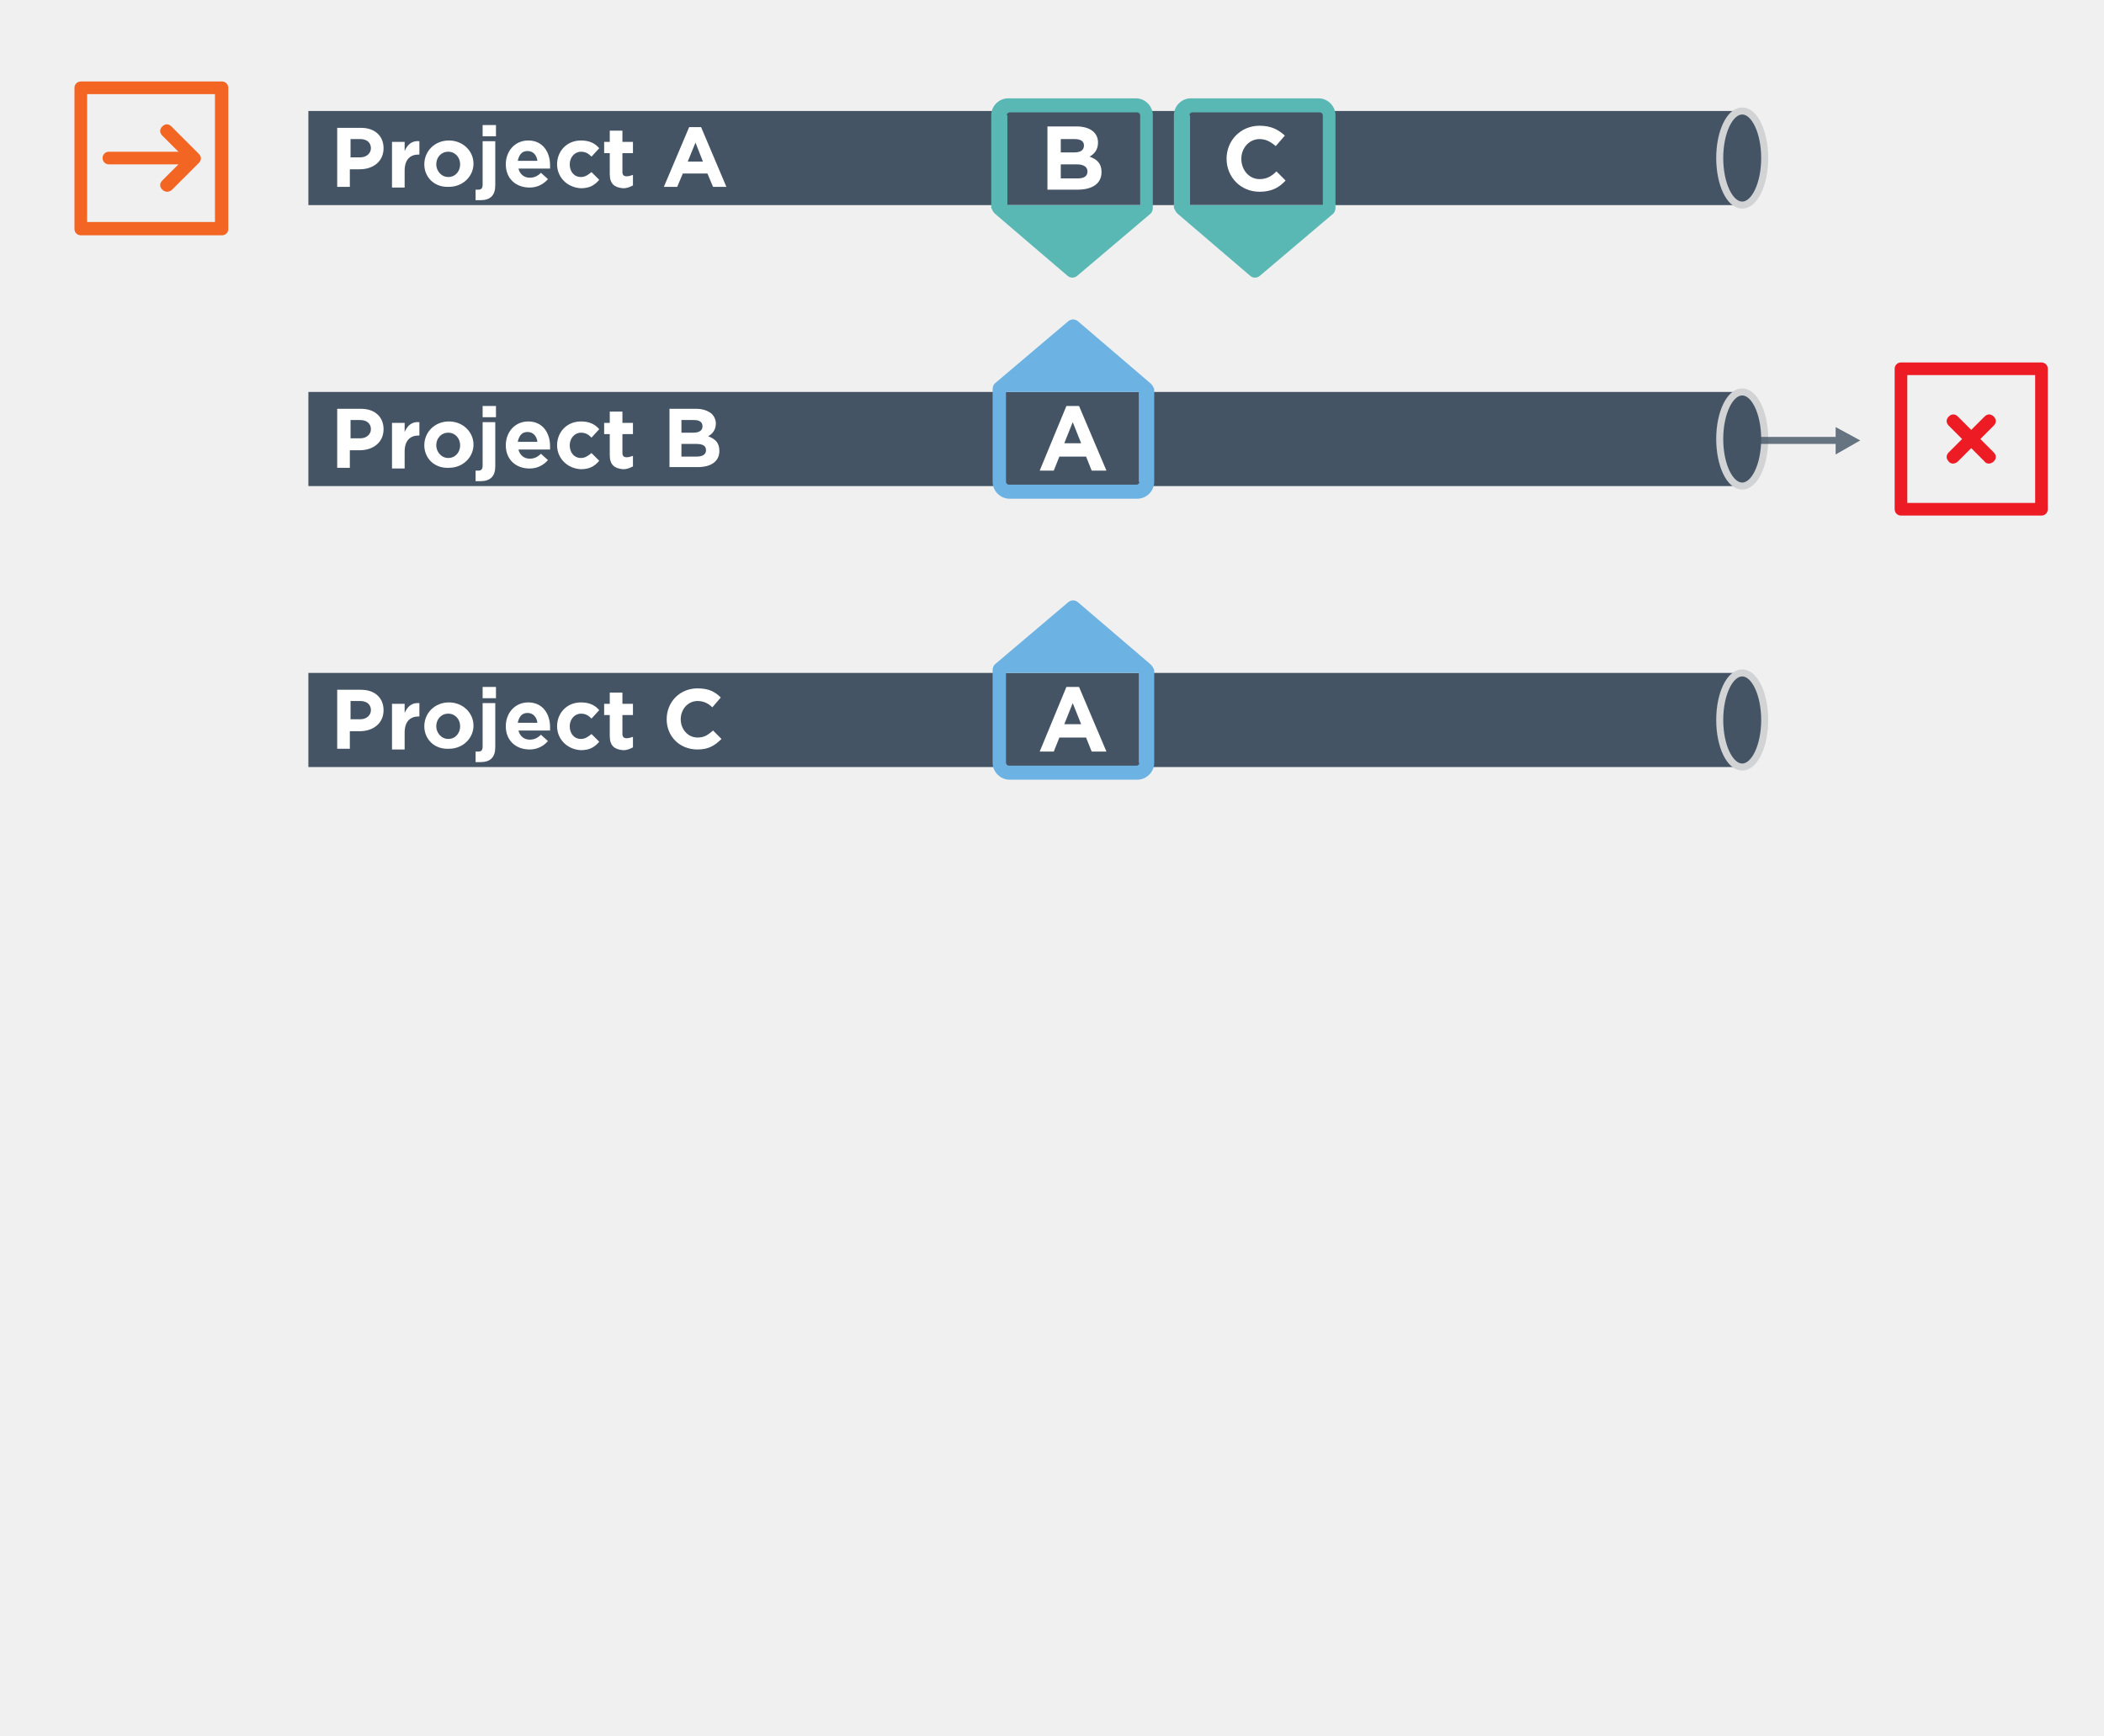
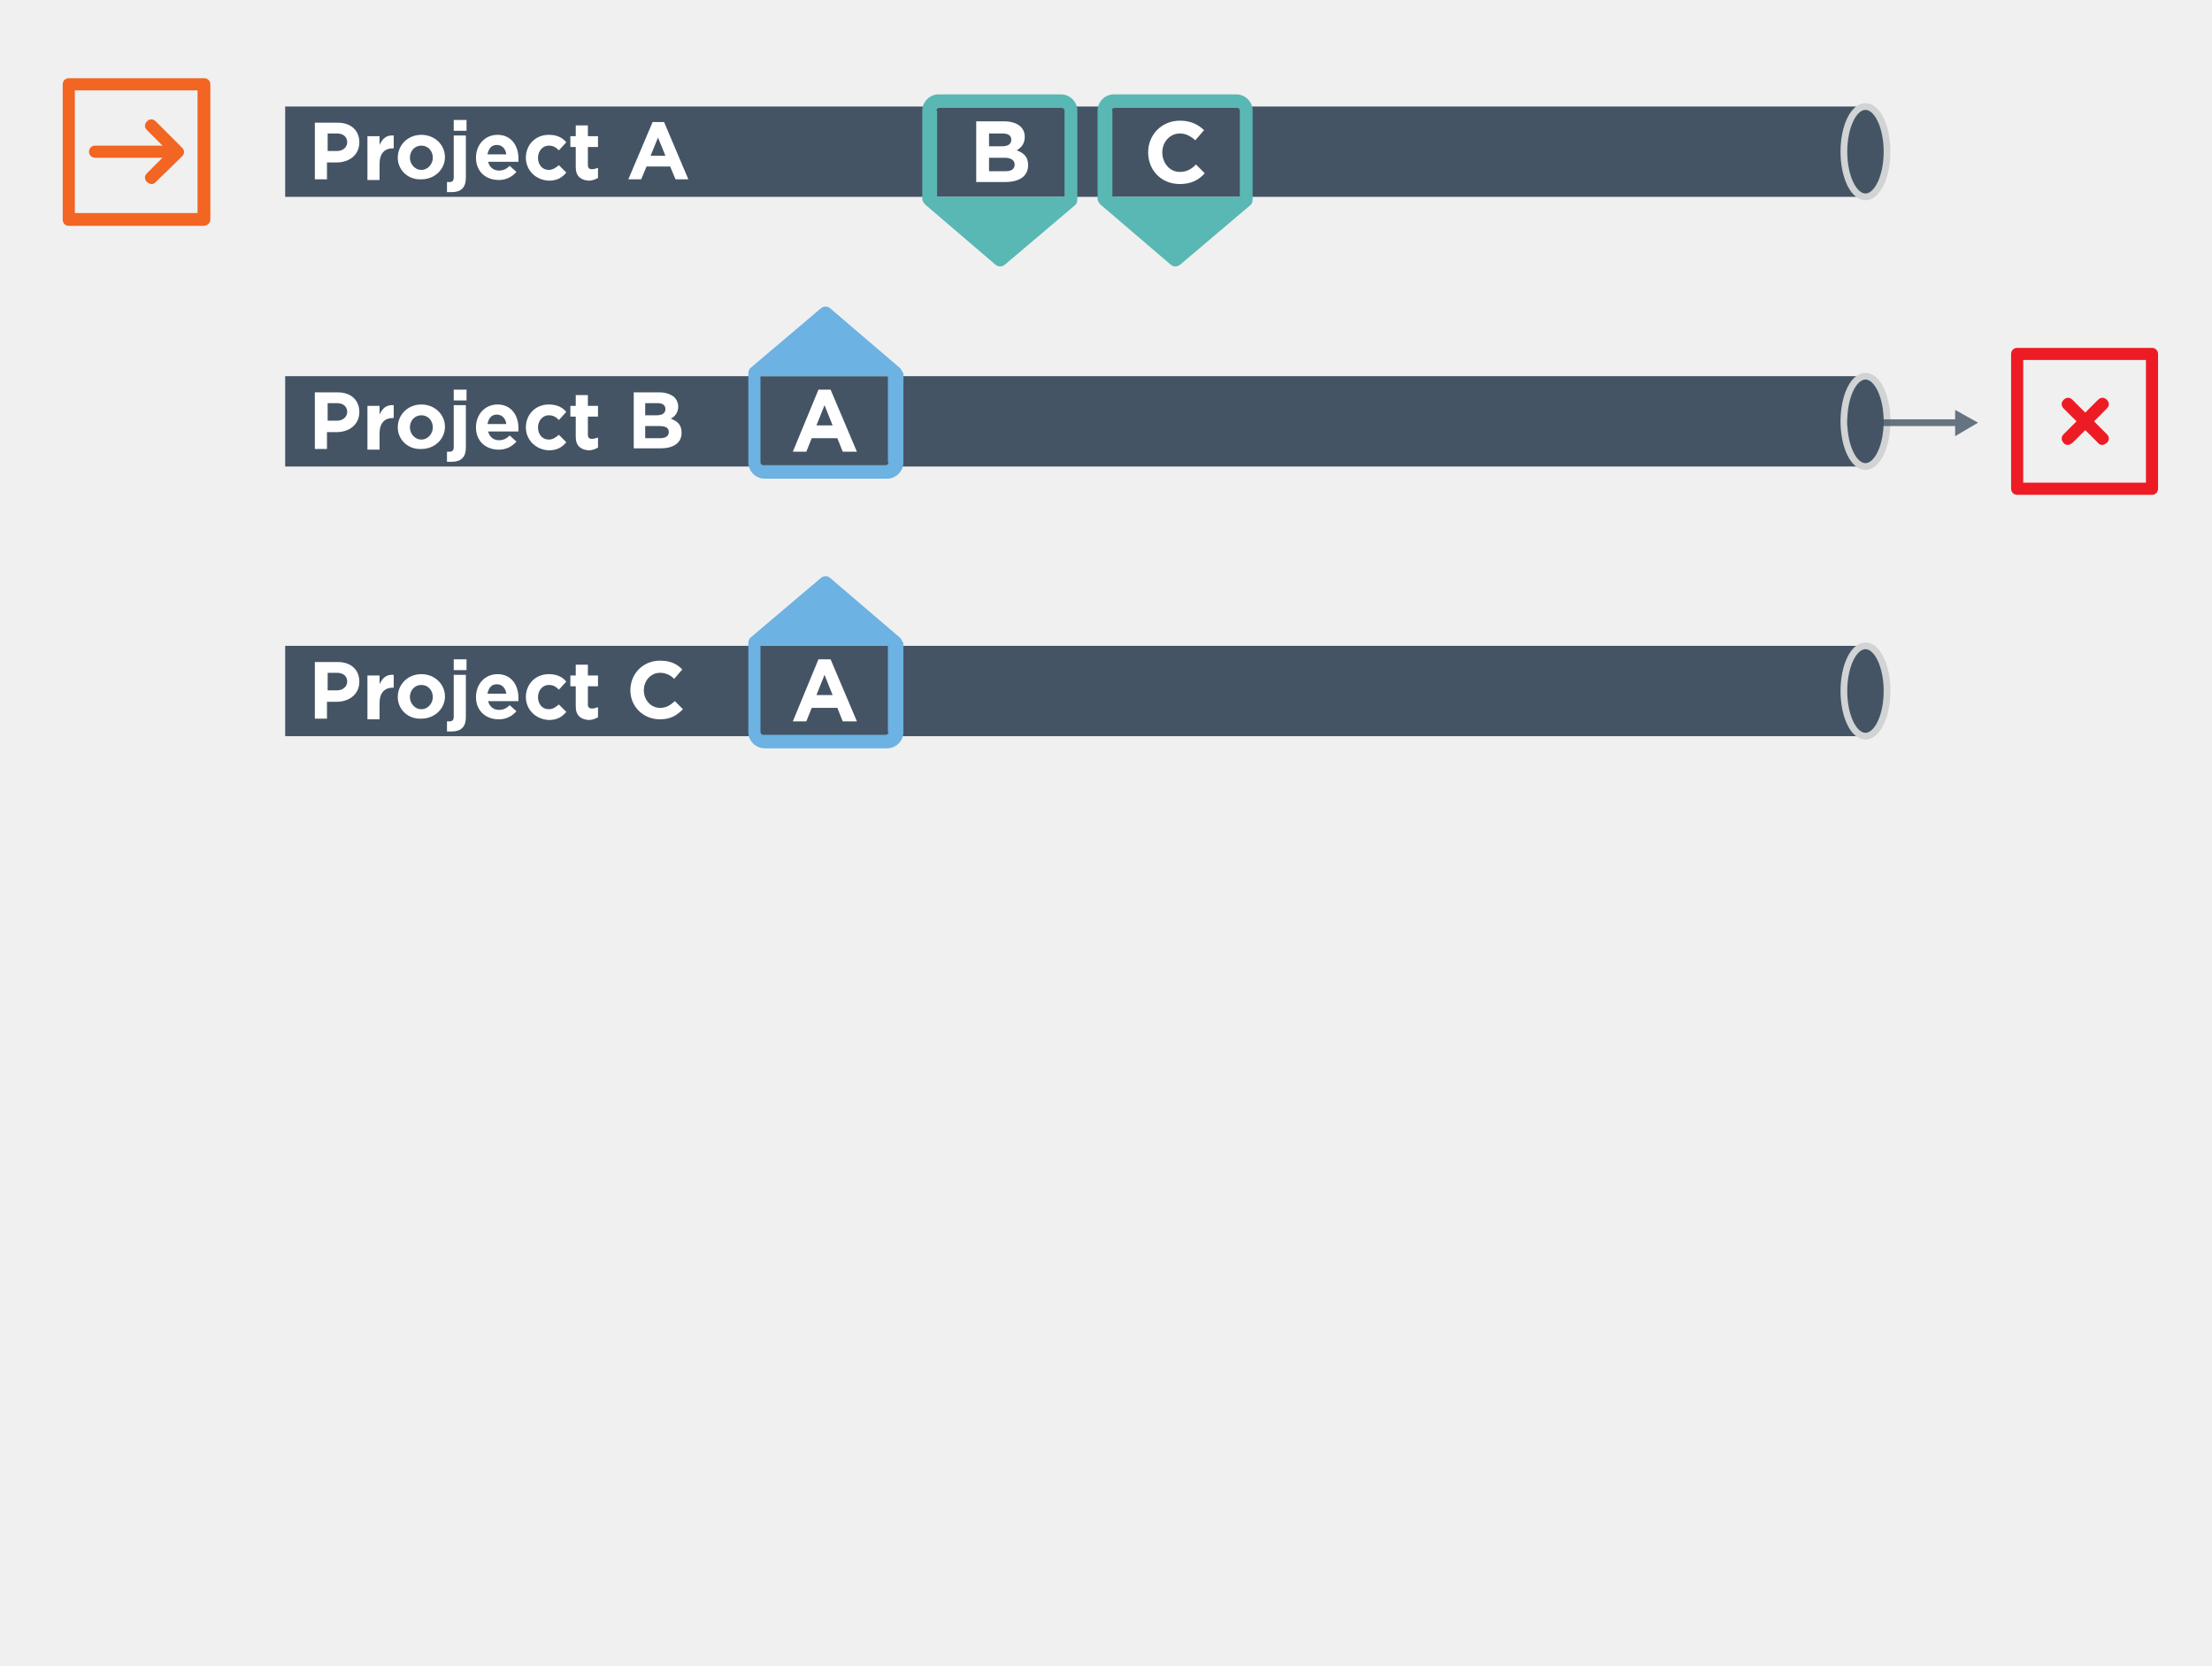
- <svg xmlns="http://www.w3.org/2000/svg" version="1.1" id="Layer_1" x="0px" y="0px" viewBox="0 0 299.5 247.1" enable-background="new 0 0 299.5 247.1" xml:space="preserve">
+ <svg xmlns="http://www.w3.org/2000/svg" version="1.1" id="Layer_1" x="0px" y="0px" viewBox="0 0 328.1 247.1" enable-background="new 0 0 328.1 247.1" xml:space="preserve">
  <g>
-     <rect x="43.9" y="95.8" fill="#445464" width="204.2" height="13.4" />
-     <ellipse fill="#445464" stroke="#D1D3D4" stroke-miterlimit="10" cx="248" cy="102.5" rx="3.2" ry="6.7" />
+     <rect x="42.3" y="15.8" fill="#445464" width="234.3" height="13.4" />
+     <rect x="42.3" y="55.8" fill="#445464" width="234.3" height="13.4" />
+     <rect x="42.3" y="95.8" fill="#445464" width="234.3" height="13.4" />
+     <ellipse fill="#445464" stroke="#D1D3D4" stroke-miterlimit="10" cx="276.7" cy="102.5" rx="3.2" ry="6.7" />
    <g>
      <g>
-         <path fill="#FFFFFF" d="M48,98.2h3.4c2,0,3.2,1.2,3.2,2.9v0c0,1.9-1.5,3-3.4,3h-1.4v2.5H48V98.2z M51.3,102.4     c0.9,0,1.5-0.6,1.5-1.3v0c0-0.8-0.6-1.3-1.5-1.3h-1.4v2.6H51.3z" />
-         <path fill="#FFFFFF" d="M55.8,100.2h1.8v1.3c0.4-0.9,1-1.5,2.1-1.4v1.9h-0.1c-1.2,0-2,0.7-2,2.3v2.4h-1.8V100.2z" />
-         <path fill="#FFFFFF" d="M60.4,103.4L60.4,103.4c0-1.9,1.5-3.4,3.5-3.4c2,0,3.5,1.5,3.5,3.3v0c0,1.8-1.5,3.3-3.5,3.3     C61.8,106.7,60.4,105.2,60.4,103.4z M65.5,103.4L65.5,103.4c0-1-0.7-1.8-1.7-1.8c-1,0-1.7,0.8-1.7,1.8v0c0,0.9,0.7,1.8,1.7,1.8     C64.9,105.2,65.5,104.3,65.5,103.4z" />
-         <path fill="#FFFFFF" d="M67.7,108.5V107c0.1,0,0.3,0,0.4,0c0.4,0,0.6-0.2,0.6-0.7v-6.2h1.8v6.3c0,1.4-0.7,2.1-2.1,2.1     C68.1,108.5,67.9,108.5,67.7,108.5z M68.7,97.8h1.9v1.6h-1.9V97.8z" />
-         <path fill="#FFFFFF" d="M72,103.4L72,103.4c0-1.9,1.3-3.4,3.2-3.4c2.1,0,3.1,1.7,3.1,3.5c0,0.1,0,0.3,0,0.5h-4.5     c0.2,0.8,0.8,1.3,1.6,1.3c0.6,0,1.1-0.2,1.6-0.7l1,0.9c-0.6,0.7-1.5,1.2-2.6,1.2C73.4,106.7,72,105.4,72,103.4z M76.5,102.9     c-0.1-0.8-0.6-1.4-1.4-1.4c-0.8,0-1.2,0.5-1.4,1.4H76.5z" />
-         <path fill="#FFFFFF" d="M79.3,103.4L79.3,103.4c0-1.9,1.4-3.4,3.4-3.4c1.2,0,2,0.4,2.6,1.1l-1.1,1.2c-0.4-0.4-0.8-0.7-1.5-0.7     c-0.9,0-1.6,0.8-1.6,1.8v0c0,1,0.6,1.8,1.6,1.8c0.6,0,1-0.3,1.5-0.7l1.1,1.1c-0.6,0.7-1.3,1.2-2.6,1.2     C80.7,106.7,79.3,105.2,79.3,103.4z" />
-         <path fill="#FFFFFF" d="M86.8,104.8v-3H86v-1.6h0.8v-1.6h1.8v1.6h1.5v1.6h-1.5v2.7c0,0.4,0.2,0.6,0.6,0.6c0.3,0,0.6-0.1,0.9-0.2     v1.5c-0.4,0.2-0.8,0.4-1.4,0.4C87.5,106.7,86.8,106.2,86.8,104.8z" />
-         <path fill="#FFFFFF" d="M94.9,102.4L94.9,102.4c0-2.4,1.8-4.4,4.4-4.4c1.6,0,2.5,0.5,3.3,1.3l-1.2,1.4c-0.6-0.6-1.3-0.9-2.1-0.9     c-1.4,0-2.4,1.2-2.4,2.6v0c0,1.4,1,2.6,2.4,2.6c1,0,1.5-0.4,2.2-1l1.2,1.2c-0.9,0.9-1.8,1.5-3.4,1.5     C96.7,106.7,94.9,104.8,94.9,102.4z" />
+         <path fill="#FFFFFF" d="M46.7,98.2h3.4c2,0,3.2,1.2,3.2,2.9v0c0,1.9-1.5,3-3.4,3h-1.4v2.5h-1.8V98.2z M50,102.4     c0.9,0,1.5-0.6,1.5-1.3v0c0-0.8-0.6-1.3-1.5-1.3h-1.4v2.6H50z" />
+         <path fill="#FFFFFF" d="M54.5,100.2h1.8v1.3c0.4-0.9,1-1.5,2.1-1.4v1.9h-0.1c-1.2,0-2,0.7-2,2.3v2.4h-1.8V100.2z" />
+         <path fill="#FFFFFF" d="M59,103.4L59,103.4c0-1.9,1.5-3.4,3.5-3.4c2,0,3.5,1.5,3.5,3.3v0c0,1.8-1.5,3.3-3.5,3.3     C60.5,106.7,59,105.2,59,103.4z M64.2,103.4L64.2,103.4c0-1-0.7-1.8-1.7-1.8c-1,0-1.7,0.8-1.7,1.8v0c0,0.9,0.7,1.8,1.7,1.8     C63.5,105.2,64.2,104.3,64.2,103.4z" />
+         <path fill="#FFFFFF" d="M66.3,108.5V107c0.1,0,0.3,0,0.4,0c0.4,0,0.6-0.2,0.6-0.7v-6.2h1.8v6.3c0,1.4-0.7,2.1-2.1,2.1     C66.8,108.5,66.6,108.5,66.3,108.5z M67.3,97.8h1.9v1.6h-1.9V97.8z" />
+         <path fill="#FFFFFF" d="M70.6,103.4L70.6,103.4c0-1.9,1.3-3.4,3.2-3.4c2.1,0,3.1,1.7,3.1,3.5c0,0.1,0,0.3,0,0.5h-4.5     c0.2,0.8,0.8,1.3,1.6,1.3c0.6,0,1.1-0.2,1.6-0.7l1,0.9c-0.6,0.7-1.5,1.2-2.6,1.2C72,106.7,70.6,105.4,70.6,103.4z M75.1,102.9     c-0.1-0.8-0.6-1.4-1.4-1.4c-0.8,0-1.2,0.5-1.4,1.4H75.1z" />
+         <path fill="#FFFFFF" d="M78,103.4L78,103.4c0-1.9,1.4-3.4,3.4-3.4c1.2,0,2,0.4,2.6,1.1l-1.1,1.2c-0.4-0.4-0.8-0.7-1.5-0.7     c-0.9,0-1.6,0.8-1.6,1.8v0c0,1,0.6,1.8,1.6,1.8c0.6,0,1-0.3,1.5-0.7l1.1,1.1c-0.6,0.7-1.3,1.2-2.6,1.2     C79.4,106.7,78,105.2,78,103.4z" />
+         <path fill="#FFFFFF" d="M85.4,104.8v-3h-0.8v-1.6h0.8v-1.6h1.8v1.6h1.5v1.6h-1.5v2.7c0,0.4,0.2,0.6,0.6,0.6     c0.3,0,0.6-0.1,0.9-0.2v1.5c-0.4,0.2-0.8,0.4-1.4,0.4C86.2,106.7,85.4,106.2,85.4,104.8z" />
+         <path fill="#FFFFFF" d="M93.5,102.4L93.5,102.4c0-2.4,1.8-4.4,4.4-4.4c1.6,0,2.5,0.5,3.3,1.3l-1.2,1.4c-0.6-0.6-1.3-0.9-2.1-0.9     c-1.4,0-2.4,1.2-2.4,2.6v0c0,1.4,1,2.6,2.4,2.6c1,0,1.5-0.4,2.2-1l1.2,1.2c-0.9,0.9-1.8,1.5-3.4,1.5     C95.4,106.7,93.5,104.8,93.5,102.4z" />
      </g>
    </g>
    <g>
      <g>
-         <path fill="#6CB2E2" d="M163.8,94.6l-10.4-8.9c-0.4-0.3-0.9-0.3-1.3,0l-10.5,8.9c-0.2,0.2-0.3,0.5-0.3,0.8v13.2     c0,1.3,1.1,2.4,2.4,2.4h18.2c1.3,0,2.4-1.1,2.4-2.4V95.4C164.2,95.1,164,94.8,163.8,94.6z M162.2,108.6c0,0.2-0.2,0.4-0.4,0.4     h-18.2c-0.2,0-0.4-0.2-0.4-0.4V95.8h18.9V108.6z" />
+         <g>
+           <path fill="#ED1C24" d="M306.7,66c-0.2,0-0.5-0.1-0.6-0.3c-0.4-0.4-0.4-0.9,0-1.3l5.1-5.1c0.4-0.4,0.9-0.4,1.3,0      c0.4,0.4,0.4,0.9,0,1.3l-5.1,5.1C307.1,65.9,306.9,66,306.7,66L306.7,66z" />
+         </g>
+         <g>
+           <path fill="#ED1C24" d="M311.8,66c-0.2,0-0.5-0.1-0.6-0.3l-5.1-5.1c-0.4-0.4-0.4-0.9,0-1.3c0.4-0.4,0.9-0.4,1.3,0l5.1,5.1      c0.4,0.4,0.4,0.9,0,1.3C312.2,65.9,312,66,311.8,66L311.8,66z" />
+         </g>
      </g>
      <g>
+         <path fill="#ED1C24" d="M319.2,73.4h-20c-0.5,0-0.9-0.4-0.9-0.9v-20c0-0.5,0.4-0.9,0.9-0.9h20c0.5,0,0.9,0.4,0.9,0.9v20     C320.1,73,319.7,73.4,319.2,73.4L319.2,73.4z M300.1,71.6h18.2V53.4h-18.2V71.6L300.1,71.6z" />
+       </g>
+     </g>
+     <ellipse fill="#445464" stroke="#D1D3D4" stroke-miterlimit="10" cx="276.7" cy="62.5" rx="3.2" ry="6.7" />
+     <g opacity="0.8">
+       <line fill="#445464" x1="293.4" y1="62.7" x2="274" y2="62.7" />
+       <g>
+         <line fill="none" stroke="#445464" stroke-miterlimit="10" x1="290.6" y1="62.7" x2="274" y2="62.7" />
        <g>
-           <path fill="#FFFFFF" d="M151.8,97.8h1.8l3.9,9.2h-2.1l-0.8-2h-3.8l-0.8,2h-2L151.8,97.8z M153.9,103.1l-1.2-3l-1.2,3H153.9z" />
+           <polygon fill="#445464" points="290,60.8 293.4,62.7 290,64.7     " />
        </g>
      </g>
    </g>
    <g>
      <g>
+         <path fill="#FFFFFF" d="M46.7,58.2h3.4c2,0,3.2,1.2,3.2,2.9v0c0,1.9-1.5,3-3.4,3h-1.4v2.5h-1.8V58.2z M50,62.4     c0.9,0,1.5-0.6,1.5-1.3v0c0-0.8-0.6-1.3-1.5-1.3h-1.4v2.6H50z" />
+         <path fill="#FFFFFF" d="M54.5,60.2h1.8v1.3c0.4-0.9,1-1.5,2.1-1.4v1.9h-0.1c-1.2,0-2,0.7-2,2.3v2.4h-1.8V60.2z" />
+         <path fill="#FFFFFF" d="M59,63.4L59,63.4c0-1.9,1.5-3.4,3.5-3.4c2,0,3.5,1.5,3.5,3.3v0c0,1.8-1.5,3.3-3.5,3.3     C60.5,66.7,59,65.2,59,63.4z M64.2,63.4L64.2,63.4c0-1-0.7-1.8-1.7-1.8c-1,0-1.7,0.8-1.7,1.8v0c0,0.9,0.7,1.8,1.7,1.8     C63.5,65.2,64.2,64.3,64.2,63.4z" />
+         <path fill="#FFFFFF" d="M66.3,68.5V67c0.1,0,0.3,0,0.4,0c0.4,0,0.6-0.2,0.6-0.7v-6.2h1.8v6.3c0,1.4-0.7,2.1-2.1,2.1     C66.8,68.5,66.6,68.5,66.3,68.5z M67.3,57.8h1.9v1.6h-1.9V57.8z" />
+         <path fill="#FFFFFF" d="M70.6,63.4L70.6,63.4c0-1.9,1.3-3.4,3.2-3.4c2.1,0,3.1,1.7,3.1,3.5c0,0.1,0,0.3,0,0.5h-4.5     c0.2,0.8,0.8,1.3,1.6,1.3c0.6,0,1.1-0.2,1.6-0.7l1,0.9c-0.6,0.7-1.5,1.2-2.6,1.2C72,66.7,70.6,65.4,70.6,63.4z M75.1,62.9     c-0.1-0.8-0.6-1.4-1.4-1.4c-0.8,0-1.2,0.5-1.4,1.4H75.1z" />
+         <path fill="#FFFFFF" d="M78,63.4L78,63.4c0-1.9,1.4-3.4,3.4-3.4c1.2,0,2,0.4,2.6,1.1l-1.1,1.2c-0.4-0.4-0.8-0.7-1.5-0.7     c-0.9,0-1.6,0.8-1.6,1.8v0c0,1,0.6,1.8,1.6,1.8c0.6,0,1-0.3,1.5-0.7l1.1,1.1c-0.6,0.7-1.3,1.2-2.6,1.2C79.4,66.7,78,65.2,78,63.4     z" />
+         <path fill="#FFFFFF" d="M85.4,64.8v-3h-0.8v-1.6h0.8v-1.6h1.8v1.6h1.5v1.6h-1.5v2.7c0,0.4,0.2,0.6,0.6,0.6c0.3,0,0.6-0.1,0.9-0.2     v1.5c-0.4,0.2-0.8,0.4-1.4,0.4C86.2,66.7,85.4,66.2,85.4,64.8z" />
+         <path fill="#FFFFFF" d="M93.9,58.2h3.9c1,0,1.7,0.3,2.2,0.7c0.4,0.4,0.6,0.9,0.6,1.4v0c0,0.9-0.5,1.5-1.1,1.8     c1,0.4,1.6,0.9,1.6,2.1v0c0,1.5-1.2,2.3-3.1,2.3h-4V58.2z M97.4,61.6c0.8,0,1.3-0.3,1.3-0.9v0c0-0.6-0.4-0.9-1.2-0.9h-1.8v1.8     H97.4z M97.9,65c0.8,0,1.3-0.3,1.3-0.9v0c0-0.6-0.4-0.9-1.4-0.9h-2.1V65H97.9z" />
+       </g>
+     </g>
+     <ellipse fill="#445464" stroke="#D1D3D4" stroke-miterlimit="10" cx="276.7" cy="22.5" rx="3.2" ry="6.7" />
+     <g>
+       <g>
+         <path fill="#FFFFFF" d="M46.7,18.2h3.4c2,0,3.2,1.2,3.2,2.9v0c0,1.9-1.5,3-3.4,3h-1.4v2.5h-1.8V18.2z M50,22.4     c0.9,0,1.5-0.6,1.5-1.3v0c0-0.8-0.6-1.3-1.5-1.3h-1.4v2.6H50z" />
+         <path fill="#FFFFFF" d="M54.5,20.2h1.8v1.3c0.4-0.9,1-1.5,2.1-1.4v1.9h-0.1c-1.2,0-2,0.7-2,2.3v2.4h-1.8V20.2z" />
+         <path fill="#FFFFFF" d="M59,23.4L59,23.4c0-1.9,1.5-3.4,3.5-3.4c2,0,3.5,1.5,3.5,3.3v0c0,1.8-1.5,3.3-3.5,3.3     C60.5,26.7,59,25.2,59,23.4z M64.2,23.4L64.2,23.4c0-1-0.7-1.8-1.7-1.8c-1,0-1.7,0.8-1.7,1.8v0c0,0.9,0.7,1.8,1.7,1.8     C63.5,25.2,64.2,24.3,64.2,23.4z" />
+         <path fill="#FFFFFF" d="M66.3,28.5V27c0.1,0,0.3,0,0.4,0c0.4,0,0.6-0.2,0.6-0.7v-6.2h1.8v6.3c0,1.4-0.7,2.1-2.1,2.1     C66.8,28.5,66.6,28.5,66.3,28.5z M67.3,17.8h1.9v1.6h-1.9V17.8z" />
+         <path fill="#FFFFFF" d="M70.6,23.4L70.6,23.4c0-1.9,1.3-3.4,3.2-3.4c2.1,0,3.1,1.7,3.1,3.5c0,0.1,0,0.3,0,0.5h-4.5     c0.2,0.8,0.8,1.3,1.6,1.3c0.6,0,1.1-0.2,1.6-0.7l1,0.9c-0.6,0.7-1.5,1.2-2.6,1.2C72,26.7,70.6,25.4,70.6,23.4z M75.1,22.9     c-0.1-0.8-0.6-1.4-1.4-1.4c-0.8,0-1.2,0.5-1.4,1.4H75.1z" />
+         <path fill="#FFFFFF" d="M78,23.4L78,23.4c0-1.9,1.4-3.4,3.4-3.4c1.2,0,2,0.4,2.6,1.1l-1.1,1.2c-0.4-0.4-0.8-0.7-1.5-0.7     c-0.9,0-1.6,0.8-1.6,1.8v0c0,1,0.6,1.8,1.6,1.8c0.6,0,1-0.3,1.5-0.7l1.1,1.1c-0.6,0.7-1.3,1.2-2.6,1.2C79.4,26.7,78,25.2,78,23.4     z" />
+         <path fill="#FFFFFF" d="M85.4,24.8v-3h-0.8v-1.6h0.8v-1.6h1.8v1.6h1.5v1.6h-1.5v2.7c0,0.4,0.2,0.6,0.6,0.6c0.3,0,0.6-0.1,0.9-0.2     v1.5c-0.4,0.2-0.8,0.4-1.4,0.4C86.2,26.7,85.4,26.2,85.4,24.8z" />
+         <path fill="#FFFFFF" d="M96.8,18.1h1.7l3.6,8.5h-1.9l-0.8-1.9h-3.5l-0.8,1.9h-1.9L96.8,18.1z M98.7,23.1l-1.1-2.7l-1.1,2.7H98.7z     " />
+       </g>
+     </g>
+     <g>
+       <g>
        <g>
-           <path fill="#ED1C24" d="M278,66c-0.2,0-0.5-0.1-0.6-0.3c-0.4-0.4-0.4-0.9,0-1.3l5.1-5.1c0.4-0.4,0.9-0.4,1.3,0      c0.4,0.4,0.4,0.9,0,1.3l-5.1,5.1C278.5,65.9,278.2,66,278,66L278,66z" />
+           <path fill="#F26522" d="M22.5,27.3c-0.2,0-0.5-0.1-0.7-0.3c-0.4-0.4-0.4-0.9,0-1.3l3.2-3.2l-3.2-3.2c-0.4-0.4-0.4-0.9,0-1.3      c0.4-0.4,0.9-0.4,1.3,0l3.9,3.9c0.4,0.4,0.4,0.9,0,1.3L23.1,27C22.9,27.2,22.7,27.3,22.5,27.3L22.5,27.3z" />
        </g>
        <g>
-           <path fill="#ED1C24" d="M283.1,66c-0.2,0-0.5-0.1-0.6-0.3l-5.1-5.1c-0.4-0.4-0.4-0.9,0-1.3c0.4-0.4,0.9-0.4,1.3,0l5.1,5.1      c0.4,0.4,0.4,0.9,0,1.3C283.6,65.9,283.3,66,283.1,66L283.1,66z" />
+           <path fill="#F26522" d="M14.1,23.4c-0.5,0-0.9-0.4-0.9-0.9c0-0.5,0.4-0.9,0.9-0.9l11.2,0c0.5,0,0.9,0.4,0.9,0.9      c0,0.5-0.4,0.9-0.9,0.9L14.1,23.4L14.1,23.4z" />
        </g>
      </g>
      <g>
-         <path fill="#ED1C24" d="M290.6,73.4h-20c-0.5,0-0.9-0.4-0.9-0.9v-20c0-0.5,0.4-0.9,0.9-0.9h20c0.5,0,0.9,0.4,0.9,0.9v20     C291.5,73,291.1,73.4,290.6,73.4L290.6,73.4z M271.5,71.6h18.2V53.4h-18.2V71.6L271.5,71.6z" />
+         <path fill="#F26522" d="M30.2,33.5H10.2c-0.5,0-0.9-0.4-0.9-0.9V12.5c0-0.5,0.4-0.9,0.9-0.9h20.1c0.5,0,0.9,0.4,0.9,0.9v20.1     C31.2,33.1,30.7,33.5,30.2,33.5L30.2,33.5z M11.1,31.6h18.2V13.4H11.1V31.6L11.1,31.6z" />
      </g>
    </g>
-     <rect x="43.9" y="55.8" fill="#445464" width="204.2" height="13.4" />
-     <ellipse fill="#445464" stroke="#D1D3D4" stroke-miterlimit="10" cx="248" cy="62.5" rx="3.2" ry="6.7" />
-     <g opacity="0.8">
-       <line fill="#445464" x1="264.8" y1="62.7" x2="245.4" y2="62.7" />
+     <rect fill="none" width="328.1" height="247.1" />
+     <g>
      <g>
-         <line fill="none" stroke="#445464" stroke-miterlimit="10" x1="261.9" y1="62.7" x2="245.4" y2="62.7" />
        <g>
-           <polygon fill="#445464" points="261.3,60.8 264.8,62.7 261.3,64.7     " />
+           <path fill="#FFFFFF" d="M144.8,18h4.2c1,0,1.9,0.3,2.4,0.8c0.4,0.4,0.6,0.9,0.6,1.5v0c0,1-0.5,1.6-1.2,2c1.1,0.4,1.7,1,1.7,2.2      v0c0,1.7-1.4,2.5-3.4,2.5h-4.3V18z M148.6,21.7c0.9,0,1.4-0.3,1.4-1v0c0-0.6-0.5-0.9-1.3-0.9h-2v1.9H148.6z M149.1,25.4      c0.9,0,1.4-0.3,1.4-1v0c0-0.6-0.5-1-1.5-1h-2.3v2H149.1z" />
+         </g>
+       </g>
+       <g>
+         <path fill="#59B8B3" d="M137.3,30.4l10.4,8.9c0.4,0.3,0.9,0.3,1.3,0l10.5-8.9c0.2-0.2,0.3-0.5,0.3-0.8V16.4     c0-1.3-1.1-2.4-2.4-2.4h-18.2c-1.3,0-2.4,1.1-2.4,2.4v13.2C136.9,30,137.1,30.2,137.3,30.4z M138.9,16.4c0-0.2,0.2-0.4,0.4-0.4     h18.2c0.2,0,0.4,0.2,0.4,0.4v12.8h-18.9V16.4z" />
+       </g>
+     </g>
+     <g>
+       <g>
+         <g>
+           <path fill="#FFFFFF" d="M170.3,22.6L170.3,22.6c0-2.6,2-4.7,4.7-4.7c1.7,0,2.7,0.6,3.6,1.4l-1.3,1.5c-0.7-0.6-1.4-1-2.3-1      c-1.5,0-2.6,1.3-2.6,2.8v0c0,1.6,1.1,2.9,2.6,2.9c1,0,1.7-0.4,2.4-1.1l1.3,1.3c-0.9,1-2,1.6-3.7,1.6      C172.2,27.3,170.3,25.2,170.3,22.6z" />
+         </g>
+       </g>
+       <g>
+         <path fill="#59B8B3" d="M163.3,30.4l10.4,8.9c0.4,0.3,0.9,0.3,1.3,0l10.5-8.9c0.2-0.2,0.3-0.5,0.3-0.8V16.4     c0-1.3-1.1-2.4-2.4-2.4h-18.2c-1.3,0-2.4,1.1-2.4,2.4v13.2C162.9,30,163.1,30.2,163.3,30.4z M164.9,16.4c0-0.2,0.2-0.4,0.4-0.4     h18.2c0.2,0,0.4,0.2,0.4,0.4v12.8h-18.9V16.4z" />
+       </g>
+     </g>
+     <g>
+       <g>
+         <path fill="#6CB2E2" d="M133.5,54.6l-10.4-8.9c-0.4-0.3-0.9-0.3-1.3,0l-10.5,8.9c-0.2,0.2-0.3,0.5-0.3,0.8v13.2     c0,1.3,1.1,2.4,2.4,2.4h18.2c1.3,0,2.4-1.1,2.4-2.4V55.4C133.8,55.1,133.7,54.8,133.5,54.6z M131.8,68.6c0,0.2-0.2,0.4-0.4,0.4     h-18.2c-0.2,0-0.4-0.2-0.4-0.4V55.8h18.9V68.6z" />
+       </g>
+       <g>
+         <g>
+           <path fill="#FFFFFF" d="M121.4,57.8h1.8l3.9,9.2h-2.1l-0.8-2h-3.8l-0.8,2h-2L121.4,57.8z M123.5,63.1l-1.2-3l-1.2,3H123.5z" />
        </g>
      </g>
    </g>
    <g>
      <g>
-         <path fill="#FFFFFF" d="M48,58.2h3.4c2,0,3.2,1.2,3.2,2.9v0c0,1.9-1.5,3-3.4,3h-1.4v2.5H48V58.2z M51.3,62.4     c0.9,0,1.5-0.6,1.5-1.3v0c0-0.8-0.6-1.3-1.5-1.3h-1.4v2.6H51.3z" />
-         <path fill="#FFFFFF" d="M55.8,60.2h1.8v1.3c0.4-0.9,1-1.5,2.1-1.4v1.9h-0.1c-1.2,0-2,0.7-2,2.3v2.4h-1.8V60.2z" />
-         <path fill="#FFFFFF" d="M60.4,63.4L60.4,63.4c0-1.9,1.5-3.4,3.5-3.4c2,0,3.5,1.5,3.5,3.3v0c0,1.8-1.5,3.3-3.5,3.3     C61.8,66.7,60.4,65.2,60.4,63.4z M65.5,63.4L65.5,63.4c0-1-0.7-1.8-1.7-1.8c-1,0-1.7,0.8-1.7,1.8v0c0,0.9,0.7,1.8,1.7,1.8     C64.9,65.2,65.5,64.3,65.5,63.4z" />
-         <path fill="#FFFFFF" d="M67.7,68.5V67c0.1,0,0.3,0,0.4,0c0.4,0,0.6-0.2,0.6-0.7v-6.2h1.8v6.3c0,1.4-0.7,2.1-2.1,2.1     C68.1,68.5,67.9,68.5,67.7,68.5z M68.7,57.8h1.9v1.6h-1.9V57.8z" />
-         <path fill="#FFFFFF" d="M72,63.4L72,63.4c0-1.9,1.3-3.4,3.2-3.4c2.1,0,3.1,1.7,3.1,3.5c0,0.1,0,0.3,0,0.5h-4.5     c0.2,0.8,0.8,1.3,1.6,1.3c0.6,0,1.1-0.2,1.6-0.7l1,0.9c-0.6,0.7-1.5,1.2-2.6,1.2C73.4,66.7,72,65.4,72,63.4z M76.5,62.9     c-0.1-0.8-0.6-1.4-1.4-1.4c-0.8,0-1.2,0.5-1.4,1.4H76.5z" />
-         <path fill="#FFFFFF" d="M79.3,63.4L79.3,63.4c0-1.9,1.4-3.4,3.4-3.4c1.2,0,2,0.4,2.6,1.1l-1.1,1.2c-0.4-0.4-0.8-0.7-1.5-0.7     c-0.9,0-1.6,0.8-1.6,1.8v0c0,1,0.6,1.8,1.6,1.8c0.6,0,1-0.3,1.5-0.7l1.1,1.1c-0.6,0.7-1.3,1.2-2.6,1.2     C80.7,66.7,79.3,65.2,79.3,63.4z" />
-         <path fill="#FFFFFF" d="M86.8,64.8v-3H86v-1.6h0.8v-1.6h1.8v1.6h1.5v1.6h-1.5v2.7c0,0.4,0.2,0.6,0.6,0.6c0.3,0,0.6-0.1,0.9-0.2     v1.5c-0.4,0.2-0.8,0.4-1.4,0.4C87.5,66.7,86.8,66.2,86.8,64.8z" />
-         <path fill="#FFFFFF" d="M95.2,58.2h3.9c1,0,1.7,0.3,2.2,0.7c0.4,0.4,0.6,0.9,0.6,1.4v0c0,0.9-0.5,1.5-1.1,1.8     c1,0.4,1.6,0.9,1.6,2.1v0c0,1.5-1.2,2.3-3.1,2.3h-4V58.2z M98.7,61.6c0.8,0,1.3-0.3,1.3-0.9v0c0-0.6-0.4-0.9-1.2-0.9H97v1.8H98.7     z M99.2,65c0.8,0,1.3-0.3,1.3-0.9v0c0-0.6-0.4-0.9-1.4-0.9H97V65H99.2z" />
-       </g>
-     </g>
-     <g>
-       <g>
-         <path fill="#6CB2E2" d="M163.8,54.6l-10.4-8.9c-0.4-0.3-0.9-0.3-1.3,0l-10.5,8.9c-0.2,0.2-0.3,0.5-0.3,0.8v13.2     c0,1.3,1.1,2.4,2.4,2.4h18.2c1.3,0,2.4-1.1,2.4-2.4V55.4C164.2,55.1,164,54.8,163.8,54.6z M162.2,68.6c0,0.2-0.2,0.4-0.4,0.4     h-18.2c-0.2,0-0.4-0.2-0.4-0.4V55.8h18.9V68.6z" />
+         <path fill="#6CB2E2" d="M133.5,94.6l-10.4-8.9c-0.4-0.3-0.9-0.3-1.3,0l-10.5,8.9c-0.2,0.2-0.3,0.5-0.3,0.8v13.2     c0,1.3,1.1,2.4,2.4,2.4h18.2c1.3,0,2.4-1.1,2.4-2.4V95.4C133.8,95.1,133.7,94.8,133.5,94.6z M131.8,108.6c0,0.2-0.2,0.4-0.4,0.4     h-18.2c-0.2,0-0.4-0.2-0.4-0.4V95.8h18.9V108.6z" />
      </g>
      <g>
        <g>
-           <path fill="#FFFFFF" d="M151.8,57.8h1.8l3.9,9.2h-2.1l-0.8-2h-3.8l-0.8,2h-2L151.8,57.8z M153.9,63.1l-1.2-3l-1.2,3H153.9z" />
+           <path fill="#FFFFFF" d="M121.4,97.8h1.8l3.9,9.2h-2.1l-0.8-2h-3.8l-0.8,2h-2L121.4,97.8z M123.5,103.1l-1.2-3l-1.2,3H123.5z" />
        </g>
      </g>
    </g>
-     <rect x="43.9" y="15.8" fill="#445464" width="204.2" height="13.4" />
-     <ellipse fill="#445464" stroke="#D1D3D4" stroke-miterlimit="10" cx="248" cy="22.5" rx="3.2" ry="6.7" />
-     <g>
-       <g>
-         <path fill="#FFFFFF" d="M48,18.2h3.4c2,0,3.2,1.2,3.2,2.9v0c0,1.9-1.5,3-3.4,3h-1.4v2.5H48V18.2z M51.3,22.4     c0.9,0,1.5-0.6,1.5-1.3v0c0-0.8-0.6-1.3-1.5-1.3h-1.4v2.6H51.3z" />
-         <path fill="#FFFFFF" d="M55.8,20.2h1.8v1.3c0.4-0.9,1-1.5,2.1-1.4v1.9h-0.1c-1.2,0-2,0.7-2,2.3v2.4h-1.8V20.2z" />
-         <path fill="#FFFFFF" d="M60.4,23.4L60.4,23.4c0-1.9,1.5-3.4,3.5-3.4c2,0,3.5,1.5,3.5,3.3v0c0,1.8-1.5,3.3-3.5,3.3     C61.8,26.7,60.4,25.2,60.4,23.4z M65.5,23.4L65.5,23.4c0-1-0.7-1.8-1.7-1.8c-1,0-1.7,0.8-1.7,1.8v0c0,0.9,0.7,1.8,1.7,1.8     C64.9,25.2,65.5,24.3,65.5,23.4z" />
-         <path fill="#FFFFFF" d="M67.7,28.5V27c0.1,0,0.3,0,0.4,0c0.4,0,0.6-0.2,0.6-0.7v-6.2h1.8v6.3c0,1.4-0.7,2.1-2.1,2.1     C68.1,28.5,67.9,28.5,67.7,28.5z M68.7,17.8h1.9v1.6h-1.9V17.8z" />
-         <path fill="#FFFFFF" d="M72,23.4L72,23.4c0-1.9,1.3-3.4,3.2-3.4c2.1,0,3.1,1.7,3.1,3.5c0,0.1,0,0.3,0,0.5h-4.5     c0.2,0.8,0.8,1.3,1.6,1.3c0.6,0,1.1-0.2,1.6-0.7l1,0.9c-0.6,0.7-1.5,1.2-2.6,1.2C73.4,26.7,72,25.4,72,23.4z M76.5,22.9     c-0.1-0.8-0.6-1.4-1.4-1.4c-0.8,0-1.2,0.5-1.4,1.4H76.5z" />
-         <path fill="#FFFFFF" d="M79.3,23.4L79.3,23.4c0-1.9,1.4-3.4,3.4-3.4c1.2,0,2,0.4,2.6,1.1l-1.1,1.2c-0.4-0.4-0.8-0.7-1.5-0.7     c-0.9,0-1.6,0.8-1.6,1.8v0c0,1,0.6,1.8,1.6,1.8c0.6,0,1-0.3,1.5-0.7l1.1,1.1c-0.6,0.7-1.3,1.2-2.6,1.2     C80.7,26.7,79.3,25.2,79.3,23.4z" />
-         <path fill="#FFFFFF" d="M86.8,24.8v-3H86v-1.6h0.8v-1.6h1.8v1.6h1.5v1.6h-1.5v2.7c0,0.4,0.2,0.6,0.6,0.6c0.3,0,0.6-0.1,0.9-0.2     v1.5c-0.4,0.2-0.8,0.4-1.4,0.4C87.5,26.7,86.8,26.2,86.8,24.8z" />
-         <path fill="#FFFFFF" d="M98.1,18.1h1.7l3.6,8.5h-1.9l-0.8-1.9h-3.5l-0.8,1.9h-1.9L98.1,18.1z M100.1,23.1L99,20.3l-1.1,2.7H100.1     z" />
-       </g>
-     </g>
-     <g>
-       <g>
-         <g>
-           <path fill="#FFFFFF" d="M149.1,18h4.2c1,0,1.9,0.3,2.4,0.8c0.4,0.4,0.6,0.9,0.6,1.5v0c0,1-0.5,1.6-1.2,2c1.1,0.4,1.7,1,1.7,2.2      v0c0,1.7-1.4,2.5-3.4,2.5h-4.3V18z M152.9,21.7c0.9,0,1.4-0.3,1.4-1v0c0-0.6-0.5-0.9-1.3-0.9h-2v1.9H152.9z M153.4,25.4      c0.9,0,1.4-0.3,1.4-1v0c0-0.6-0.5-1-1.5-1h-2.3v2H153.4z" />
-         </g>
-       </g>
-       <g>
-         <path fill="#59B8B3" d="M141.6,30.4l10.4,8.9c0.4,0.3,0.9,0.3,1.3,0l10.5-8.9c0.2-0.2,0.3-0.5,0.3-0.8V16.4     c0-1.3-1.1-2.4-2.4-2.4h-18.2c-1.3,0-2.4,1.1-2.4,2.4v13.2C141.3,30,141.4,30.2,141.6,30.4z M143.3,16.4c0-0.2,0.2-0.4,0.4-0.4     h18.2c0.2,0,0.4,0.2,0.4,0.4v12.8h-18.9V16.4z" />
-       </g>
-     </g>
-     <g>
-       <g>
-         <g>
-           <path fill="#FFFFFF" d="M174.6,22.6L174.6,22.6c0-2.6,2-4.7,4.7-4.7c1.7,0,2.7,0.6,3.6,1.4l-1.3,1.5c-0.7-0.6-1.4-1-2.3-1      c-1.5,0-2.6,1.3-2.6,2.8v0c0,1.6,1.1,2.9,2.6,2.9c1,0,1.7-0.4,2.4-1.1l1.3,1.3c-0.9,1-2,1.6-3.7,1.6      C176.6,27.3,174.6,25.2,174.6,22.6z" />
-         </g>
-       </g>
-       <g>
-         <path fill="#59B8B3" d="M167.6,30.4l10.4,8.9c0.4,0.3,0.9,0.3,1.3,0l10.5-8.9c0.2-0.2,0.3-0.5,0.3-0.8V16.4     c0-1.3-1.1-2.4-2.4-2.4h-18.2c-1.3,0-2.4,1.1-2.4,2.4v13.2C167.3,30,167.4,30.2,167.6,30.4z M169.3,16.4c0-0.2,0.2-0.4,0.4-0.4     h18.2c0.2,0,0.4,0.2,0.4,0.4v12.8h-18.9V16.4z" />
-       </g>
-     </g>
-     <g>
-       <g>
-         <g>
-           <path fill="#F26522" d="M23.8,27.3c-0.2,0-0.5-0.1-0.7-0.3c-0.4-0.4-0.4-0.9,0-1.3l3.2-3.2l-3.2-3.2c-0.4-0.4-0.4-0.9,0-1.3      c0.4-0.4,0.9-0.4,1.3,0l3.9,3.9c0.4,0.4,0.4,0.9,0,1.3L24.5,27C24.3,27.2,24,27.3,23.8,27.3L23.8,27.3z" />
-         </g>
-         <g>
-           <path fill="#F26522" d="M15.5,23.4c-0.5,0-0.9-0.4-0.9-0.9c0-0.5,0.4-0.9,0.9-0.9l11.2,0c0.5,0,0.9,0.4,0.9,0.9      c0,0.5-0.4,0.9-0.9,0.9L15.5,23.4L15.5,23.4z" />
-         </g>
-       </g>
-       <g>
-         <path fill="#F26522" d="M31.6,33.5H11.5c-0.5,0-0.9-0.4-0.9-0.9V12.5c0-0.5,0.4-0.9,0.9-0.9h20.1c0.5,0,0.9,0.4,0.9,0.9v20.1     C32.5,33.1,32.1,33.5,31.6,33.5L31.6,33.5z M12.4,31.6h18.2V13.4H12.4V31.6L12.4,31.6z" />
-       </g>
-     </g>
-     <rect fill="none" width="299.5" height="247.1" />
  </g>
</svg>
